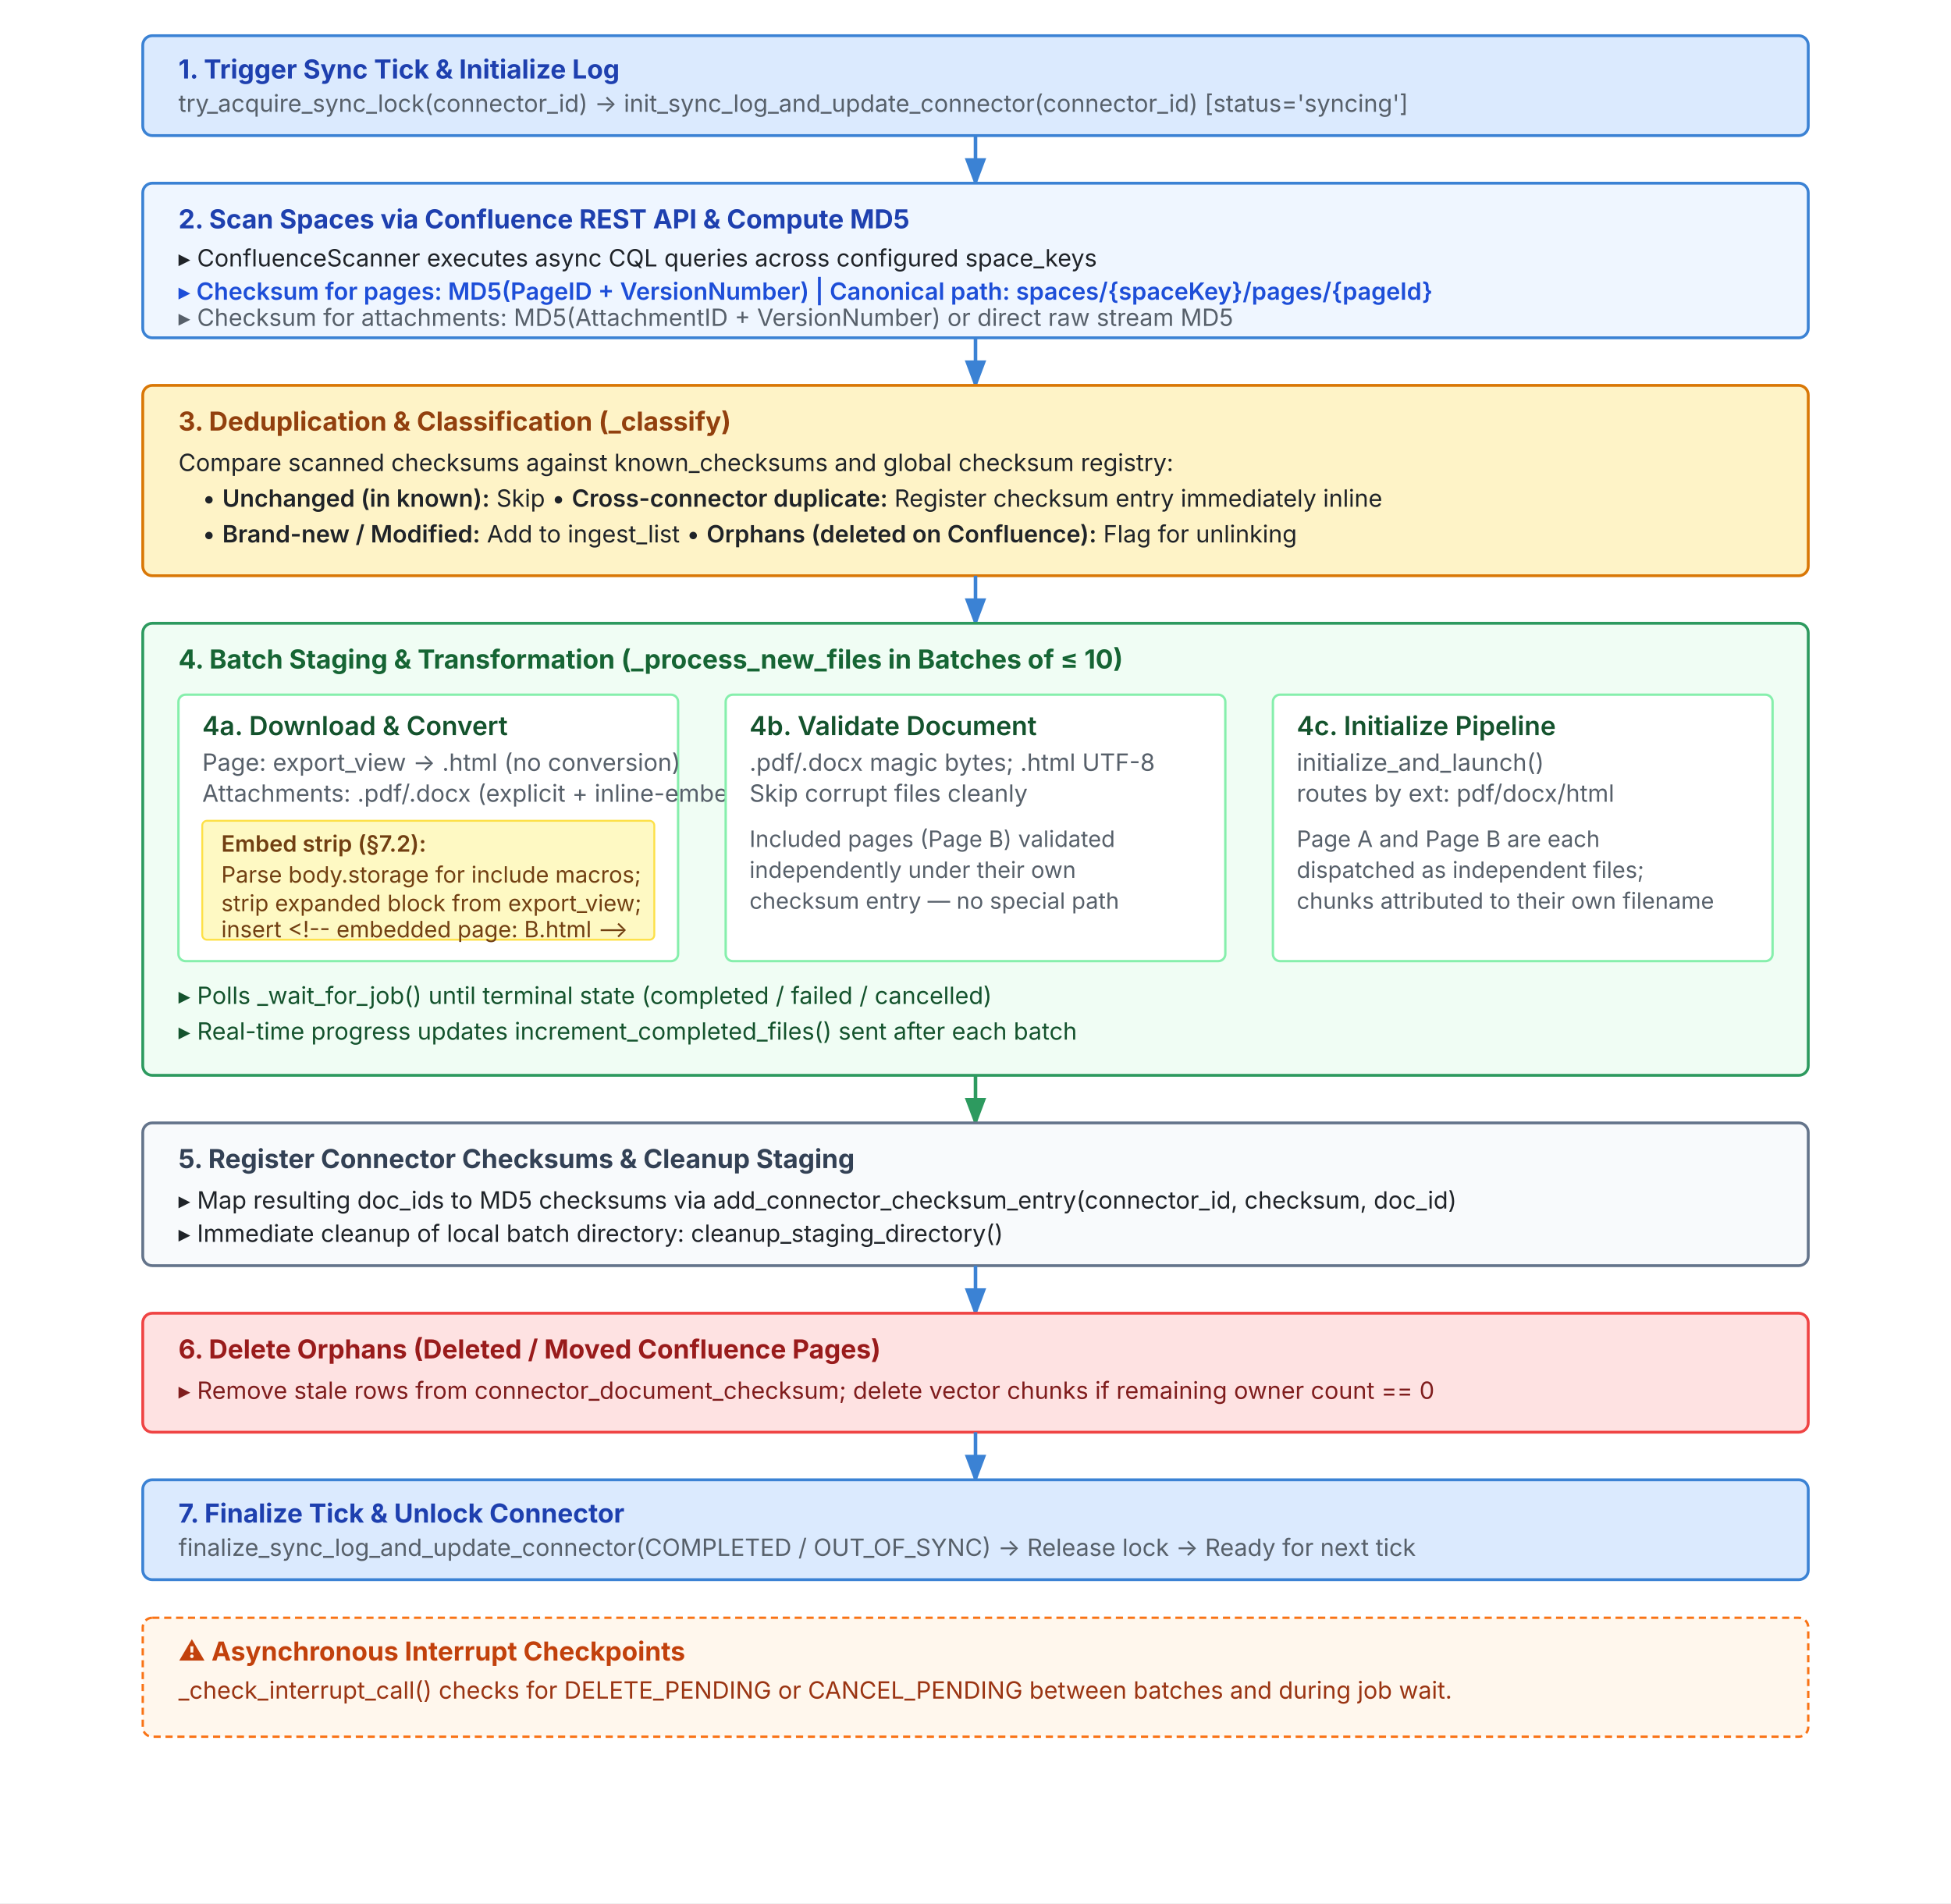
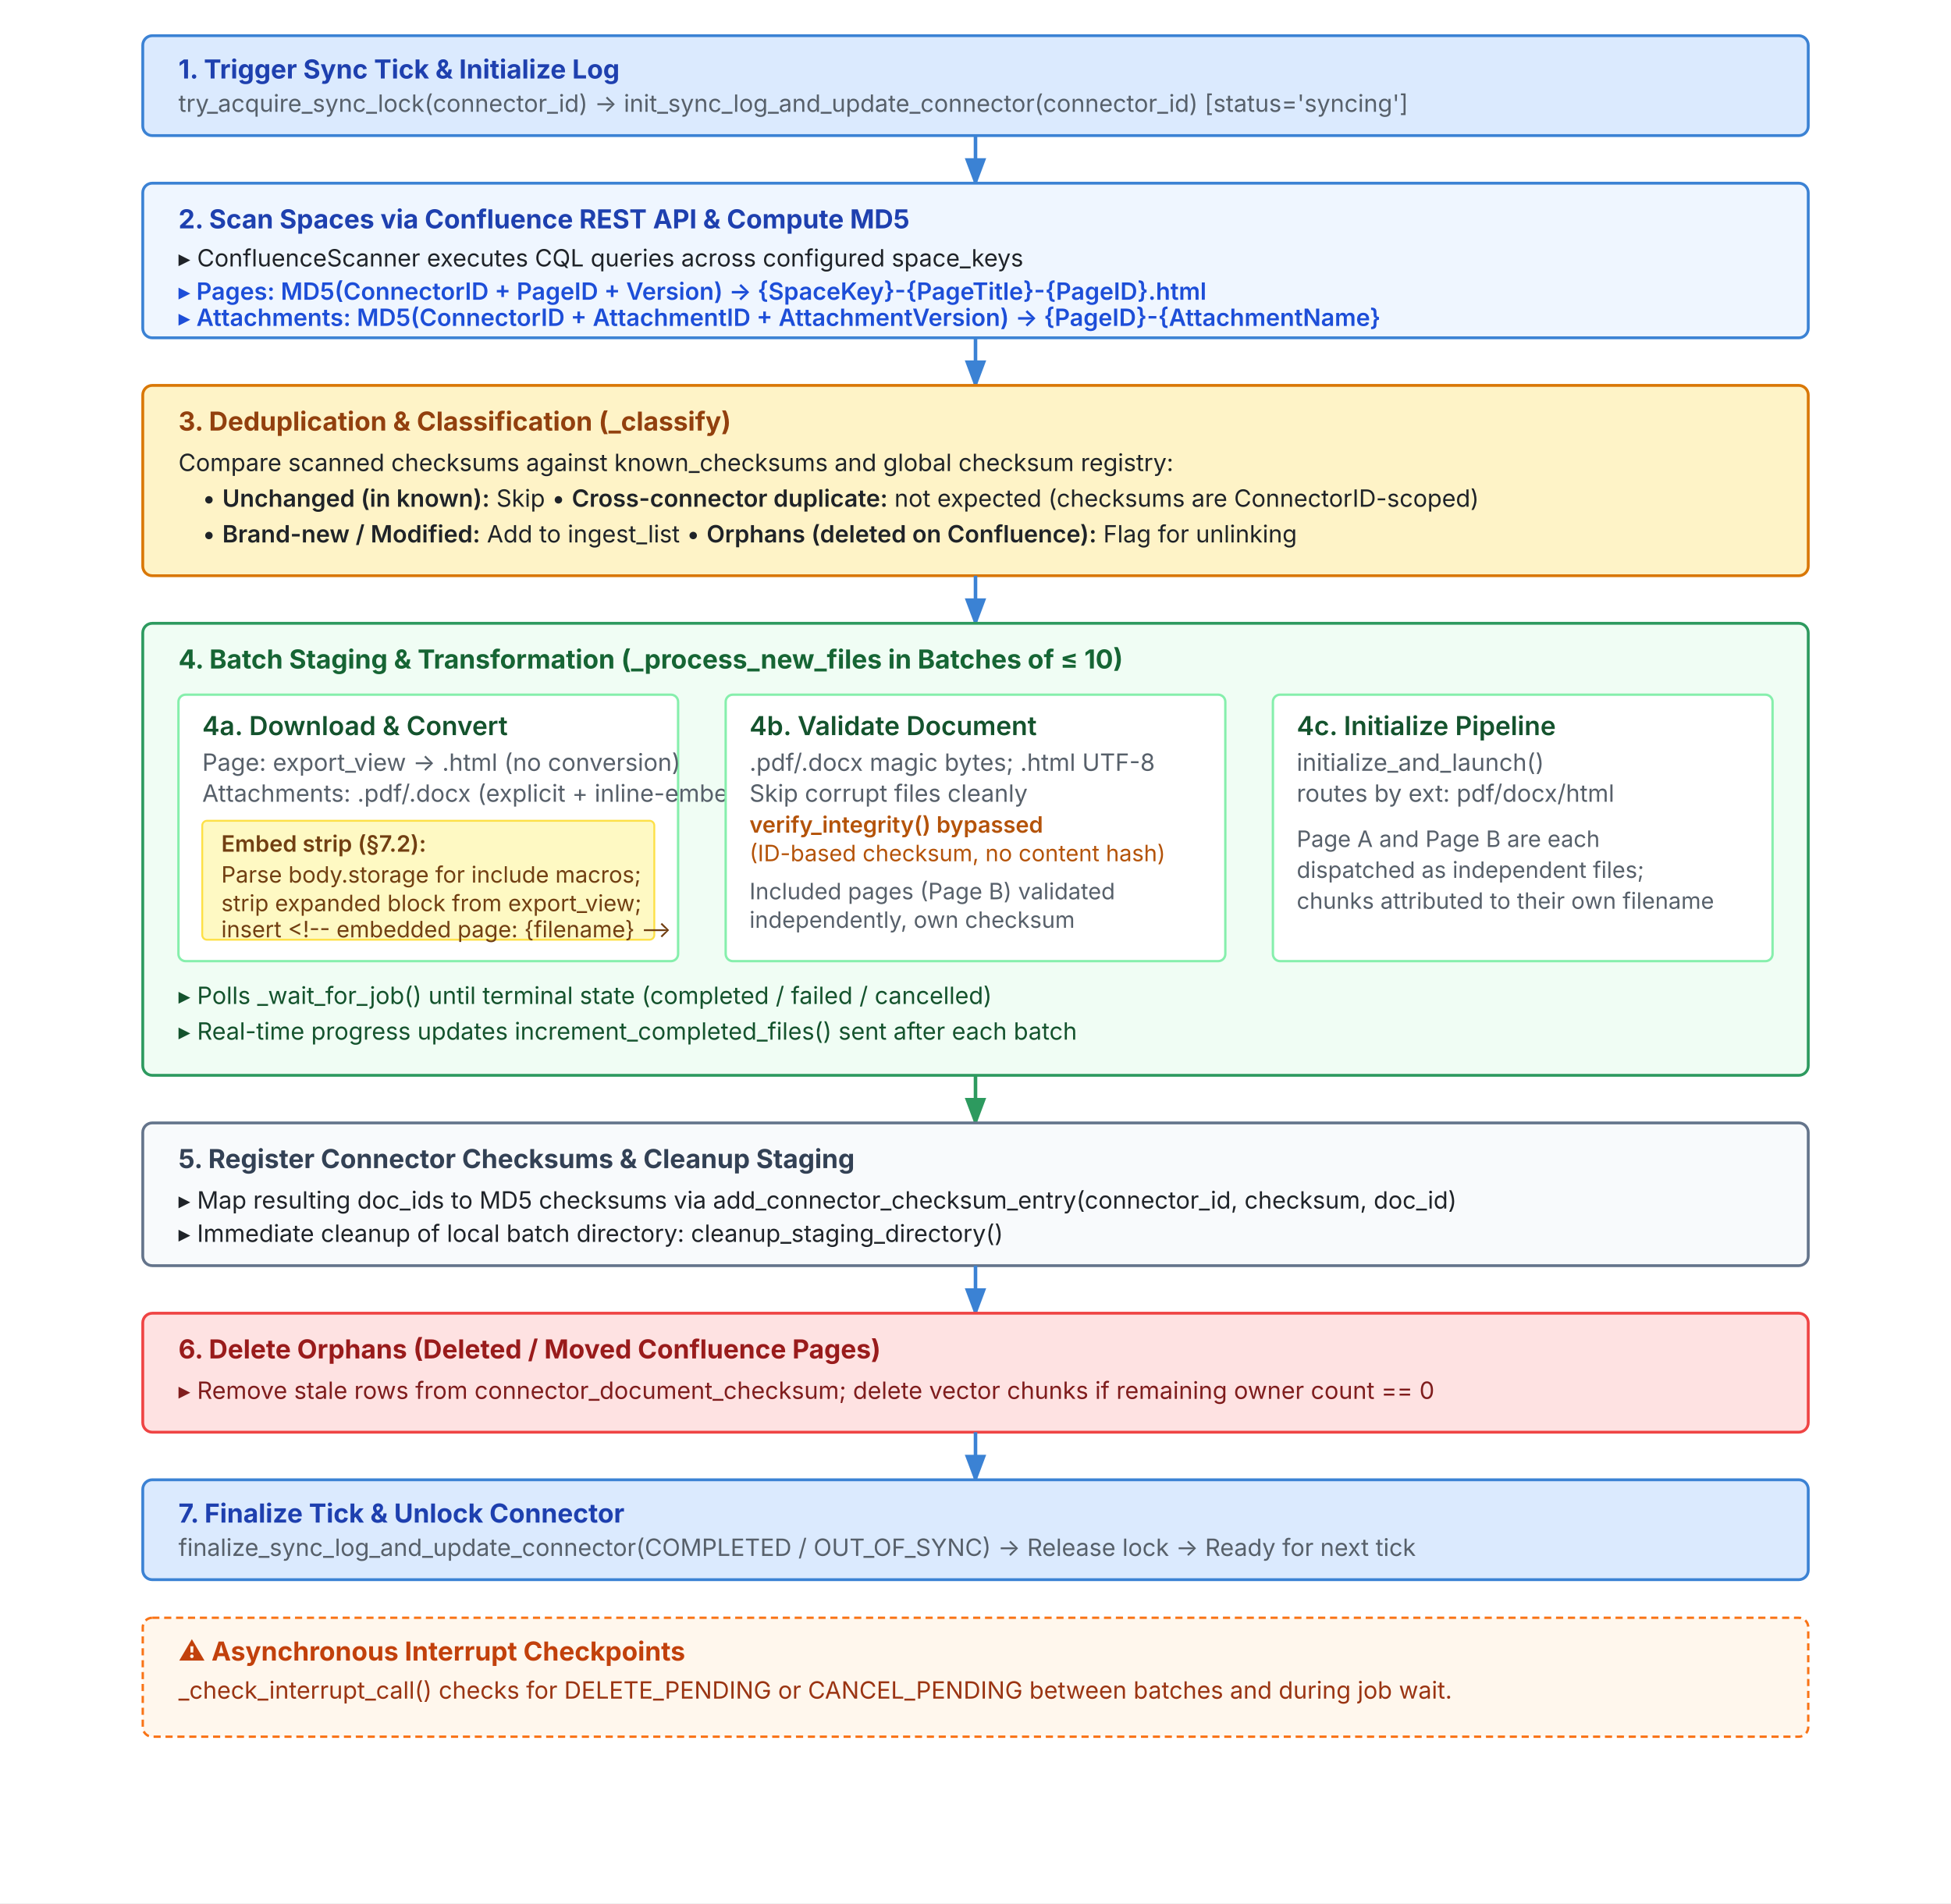
<svg xmlns="http://www.w3.org/2000/svg" viewBox="0 0 820 800" width="820" height="800" font-family="-apple-system, Segoe UI, system-ui, sans-serif" font-size="11">
  <defs>
    <marker id="sf-arr" markerWidth="8" markerHeight="8" refX="7" refY="3" orient="auto">
      <path d="M0,0 L0,6 L8,3 z" fill="#3b82d4" />
    </marker>
    <marker id="sf-arrg" markerWidth="8" markerHeight="8" refX="7" refY="3" orient="auto">
      <path d="M0,0 L0,6 L8,3 z" fill="#2d9a5f" />
    </marker>
    <marker id="sf-arry" markerWidth="8" markerHeight="8" refX="7" refY="3" orient="auto">
      <path d="M0,0 L0,6 L8,3 z" fill="#d97706" />
    </marker>
    <marker id="sf-arrr" markerWidth="8" markerHeight="8" refX="7" refY="3" orient="auto">
      <path d="M0,0 L0,6 L8,3 z" fill="#dc2626" />
    </marker>
  </defs>
  <rect width="820" height="800" fill="#ffffff" />
  <rect x="60" y="15" width="700" height="42" rx="4" fill="#dbeafe" stroke="#3b82d4" stroke-width="1.2" />
  <text x="75" y="33" font-weight="700" fill="#1e40af">1. Trigger Sync Tick &amp; Initialize Log</text>
  <text x="75" y="47" font-size="10" fill="#57606a">try_acquire_sync_lock(connector_id) → init_sync_log_and_update_connector(connector_id) [status='syncing']</text>
  <line x1="410" y1="57" x2="410" y2="77" stroke="#3b82d4" stroke-width="1.5" marker-end="url(#sf-arr)" />
  <rect x="60" y="77" width="700" height="65" rx="4" fill="#eff6ff" stroke="#3b82d4" stroke-width="1.2" />
  <text x="75" y="96" font-weight="700" fill="#1e40af">2. Scan Spaces via Confluence REST API &amp; Compute MD5</text>
-   <text x="75" y="112" font-size="10" fill="#1f2328">▸ ConfluenceScanner executes async CQL queries across configured space_keys</text>
-   <text x="75" y="126" font-size="10" fill="#1d4ed8" font-weight="600">▸ Checksum for pages: MD5(PageID + VersionNumber) | Canonical path: spaces/{spaceKey}/pages/{pageId}</text>
-   <text x="75" y="137" font-size="10" fill="#57606a">▸ Checksum for attachments: MD5(AttachmentID + VersionNumber) or direct raw stream MD5</text>
+   <text x="75" y="112" font-size="10" fill="#1f2328">▸ ConfluenceScanner executes CQL queries across configured space_keys</text>
+   <text x="75" y="126" font-size="10" fill="#1d4ed8" font-weight="600">▸ Pages: MD5(ConnectorID + PageID + Version) → {SpaceKey}-{PageTitle}-{PageID}.html</text>
+   <text x="75" y="137" font-size="10" fill="#1d4ed8" font-weight="600">▸ Attachments: MD5(ConnectorID + AttachmentID + AttachmentVersion) → {PageID}-{AttachmentName}</text>
  <line x1="410" y1="142" x2="410" y2="162" stroke="#3b82d4" stroke-width="1.5" marker-end="url(#sf-arr)" />
  <rect x="60" y="162" width="700" height="80" rx="4" fill="#fef3c7" stroke="#d97706" stroke-width="1.2" />
  <text x="75" y="181" font-weight="700" fill="#92400e">3. Deduplication &amp; Classification (_classify)</text>
  <text x="75" y="198" font-size="10" fill="#1f2328">Compare scanned checksums against known_checksums and global checksum registry:</text>
-   <text x="85" y="213" font-size="10" fill="#1f2328">• <tspan font-weight="600">Unchanged (in known):</tspan> Skip • <tspan font-weight="600">Cross-connector duplicate:</tspan> Register checksum entry immediately inline</text>
+   <text x="85" y="213" font-size="10" fill="#1f2328">• <tspan font-weight="600">Unchanged (in known):</tspan> Skip • <tspan font-weight="600">Cross-connector duplicate:</tspan> not expected (checksums are ConnectorID-scoped)</text>
  <text x="85" y="228" font-size="10" fill="#1f2328">• <tspan font-weight="600">Brand-new / Modified:</tspan> Add to ingest_list • <tspan font-weight="600">Orphans (deleted on Confluence):</tspan> Flag for unlinking</text>
  <line x1="410" y1="242" x2="410" y2="262" stroke="#3b82d4" stroke-width="1.5" marker-end="url(#sf-arr)" />
  <rect x="60" y="262" width="700" height="190" rx="4" fill="#f0fdf4" stroke="#2d9a5f" stroke-width="1.2" />
  <text x="75" y="281" font-weight="700" fill="#166534">4. Batch Staging &amp; Transformation (_process_new_files in Batches of ≤ 10)</text>
  <rect x="75" y="292" width="210" height="112" rx="3" fill="#ffffff" stroke="#86efac" stroke-width="1" />
  <text x="85" y="309" font-weight="600" fill="#14532d">4a. Download &amp; Convert</text>
  <text x="85" y="324" font-size="10" fill="#57606a">Page: export_view → .html (no conversion)</text>
  <text x="85" y="337" font-size="10" fill="#57606a">Attachments: .pdf/.docx (explicit + inline-embedded)</text>
  <rect x="85" y="345" width="190" height="50" rx="2" fill="#fef9c3" stroke="#fde047" stroke-width="0.8" />
  <text x="93" y="358" font-size="9.5" font-weight="600" fill="#713f12">Embed strip (§7.2):</text>
  <text x="93" y="371" font-size="9.5" fill="#713f12">Parse body.storage for include macros;</text>
  <text x="93" y="383" font-size="9.5" fill="#713f12">strip expanded block from export_view;</text>
-   <text x="93" y="394" font-size="9.5" fill="#713f12">insert &lt;!-- embedded page: B.html --&gt;</text>
+   <text x="93" y="394" font-size="9.5" fill="#713f12">insert &lt;!-- embedded page: {filename} --&gt;</text>
  <rect x="305" y="292" width="210" height="112" rx="3" fill="#ffffff" stroke="#86efac" stroke-width="1" />
  <text x="315" y="309" font-weight="600" fill="#14532d">4b. Validate Document</text>
  <text x="315" y="324" font-size="10" fill="#57606a">.pdf/.docx magic bytes; .html UTF-8</text>
  <text x="315" y="337" font-size="10" fill="#57606a">Skip corrupt files cleanly</text>
-   <text x="315" y="356" font-size="9.5" fill="#57606a">Included pages (Page B) validated</text>
-   <text x="315" y="369" font-size="9.5" fill="#57606a">independently under their own</text>
-   <text x="315" y="382" font-size="9.5" fill="#57606a">checksum entry — no special path</text>
+   <text x="315" y="350" font-size="9.5" font-weight="600" fill="#b45309">verify_integrity() bypassed</text>
+   <text x="315" y="362" font-size="9.5" fill="#b45309">(ID-based checksum, no content hash)</text>
+   <text x="315" y="378" font-size="9.5" fill="#57606a">Included pages (Page B) validated</text>
+   <text x="315" y="390" font-size="9.5" fill="#57606a">independently, own checksum</text>
  <rect x="535" y="292" width="210" height="112" rx="3" fill="#ffffff" stroke="#86efac" stroke-width="1" />
  <text x="545" y="309" font-weight="600" fill="#14532d">4c. Initialize Pipeline</text>
  <text x="545" y="324" font-size="10" fill="#57606a">initialize_and_launch()</text>
  <text x="545" y="337" font-size="10" fill="#57606a">routes by ext: pdf/docx/html</text>
  <text x="545" y="356" font-size="9.5" fill="#57606a">Page A and Page B are each</text>
  <text x="545" y="369" font-size="9.5" fill="#57606a">dispatched as independent files;</text>
  <text x="545" y="382" font-size="9.5" fill="#57606a">chunks attributed to their own filename</text>
  <text x="75" y="422" font-size="10" fill="#14532d">▸ Polls _wait_for_job() until terminal state (completed / failed / cancelled)</text>
  <text x="75" y="437" font-size="10" fill="#14532d">▸ Real-time progress updates increment_completed_files() sent after each batch</text>
  <line x1="410" y1="452" x2="410" y2="472" stroke="#2d9a5f" stroke-width="1.5" marker-end="url(#sf-arrg)" />
  <rect x="60" y="472" width="700" height="60" rx="4" fill="#f8fafc" stroke="#64748b" stroke-width="1.2" />
  <text x="75" y="491" font-weight="700" fill="#334155">5. Register Connector Checksums &amp; Cleanup Staging</text>
  <text x="75" y="508" font-size="10" fill="#1f2328">▸ Map resulting doc_ids to MD5 checksums via add_connector_checksum_entry(connector_id, checksum, doc_id)</text>
  <text x="75" y="522" font-size="10" fill="#1f2328">▸ Immediate cleanup of local batch directory: cleanup_staging_directory()</text>
  <line x1="410" y1="532" x2="410" y2="552" stroke="#3b82d4" stroke-width="1.5" marker-end="url(#sf-arr)" />
  <rect x="60" y="552" width="700" height="50" rx="4" fill="#fee2e2" stroke="#ef4444" stroke-width="1.2" />
  <text x="75" y="571" font-weight="700" fill="#991b1b">6. Delete Orphans (Deleted / Moved Confluence Pages)</text>
  <text x="75" y="588" font-size="10" fill="#7f1d1d">▸ Remove stale rows from connector_document_checksum; delete vector chunks if remaining owner count == 0</text>
  <line x1="410" y1="602" x2="410" y2="622" stroke="#3b82d4" stroke-width="1.5" marker-end="url(#sf-arr)" />
  <rect x="60" y="622" width="700" height="42" rx="4" fill="#dbeafe" stroke="#3b82d4" stroke-width="1.2" />
  <text x="75" y="640" font-weight="700" fill="#1e40af">7. Finalize Tick &amp; Unlock Connector</text>
  <text x="75" y="654" font-size="10" fill="#57606a">finalize_sync_log_and_update_connector(COMPLETED / OUT_OF_SYNC) → Release lock → Ready for next tick</text>
  <rect x="60" y="680" width="700" height="50" rx="4" fill="#fff7ed" stroke="#f97316" stroke-width="1" stroke-dasharray="3,2" />
  <text x="75" y="698" font-weight="700" fill="#c2410c">⚠ Asynchronous Interrupt Checkpoints</text>
  <text x="75" y="714" font-size="10" fill="#9a3412">_check_interrupt_call() checks for DELETE_PENDING or CANCEL_PENDING between batches and during job wait.</text>
</svg>
